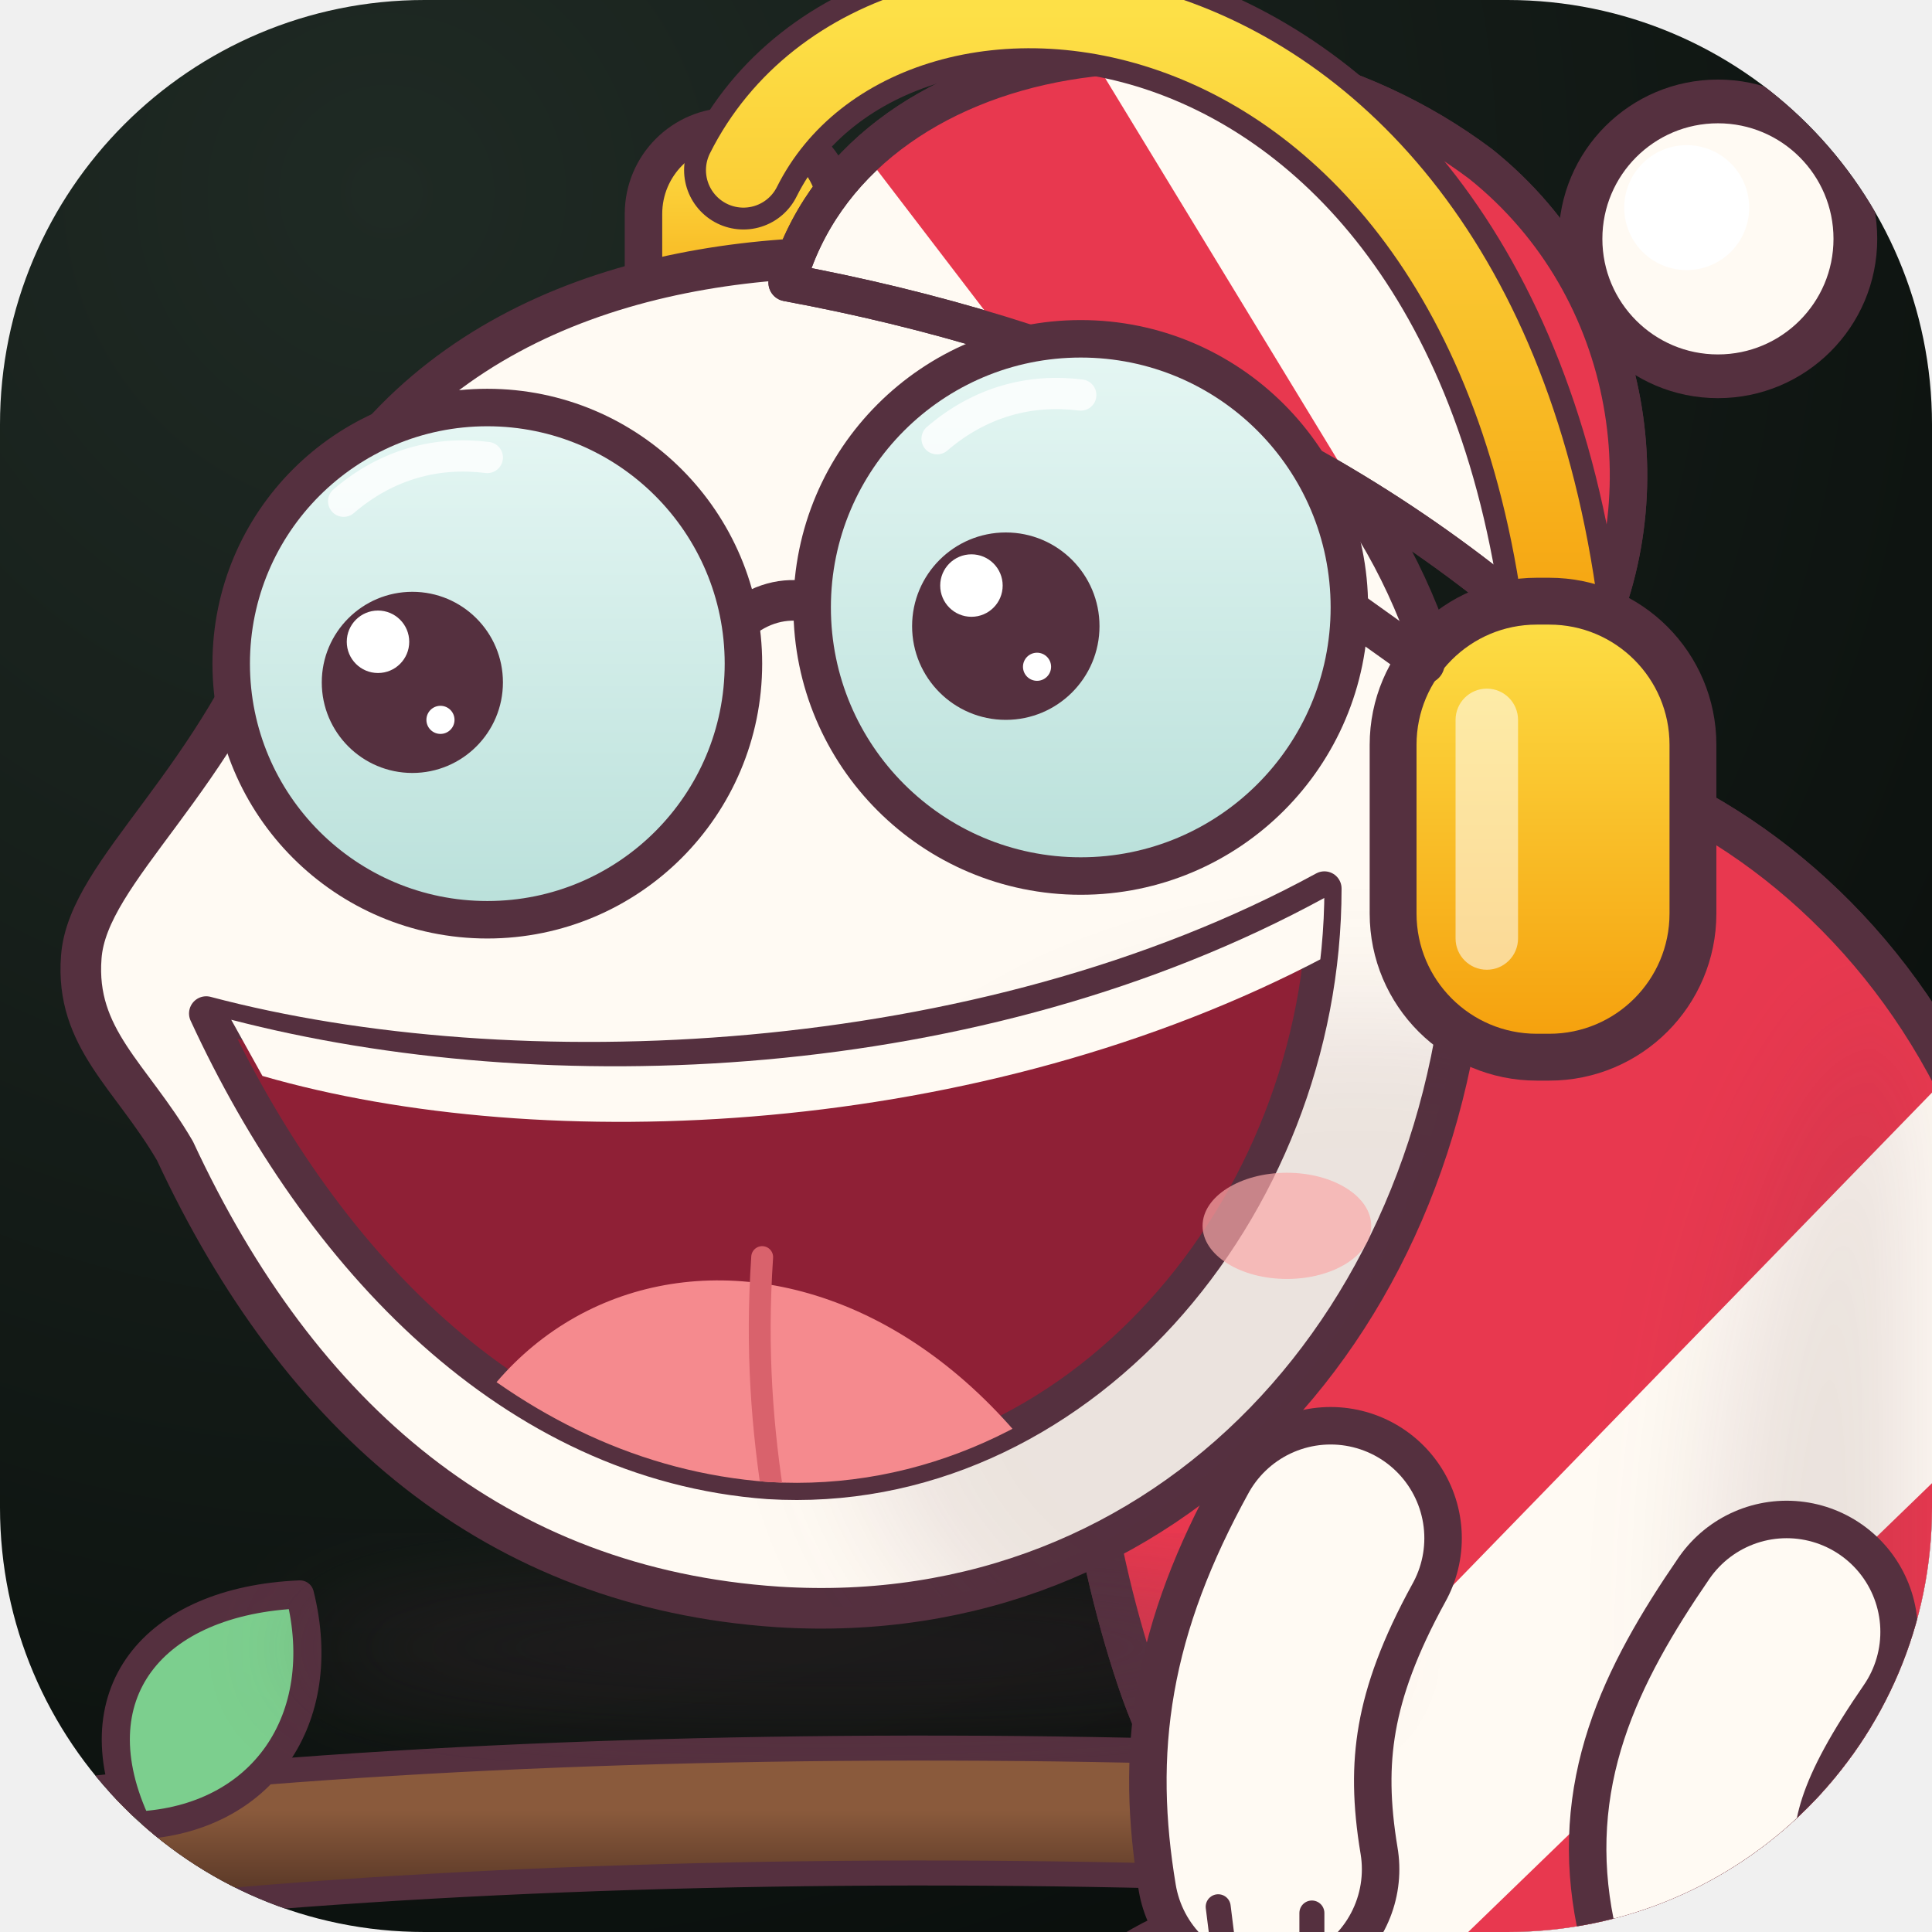
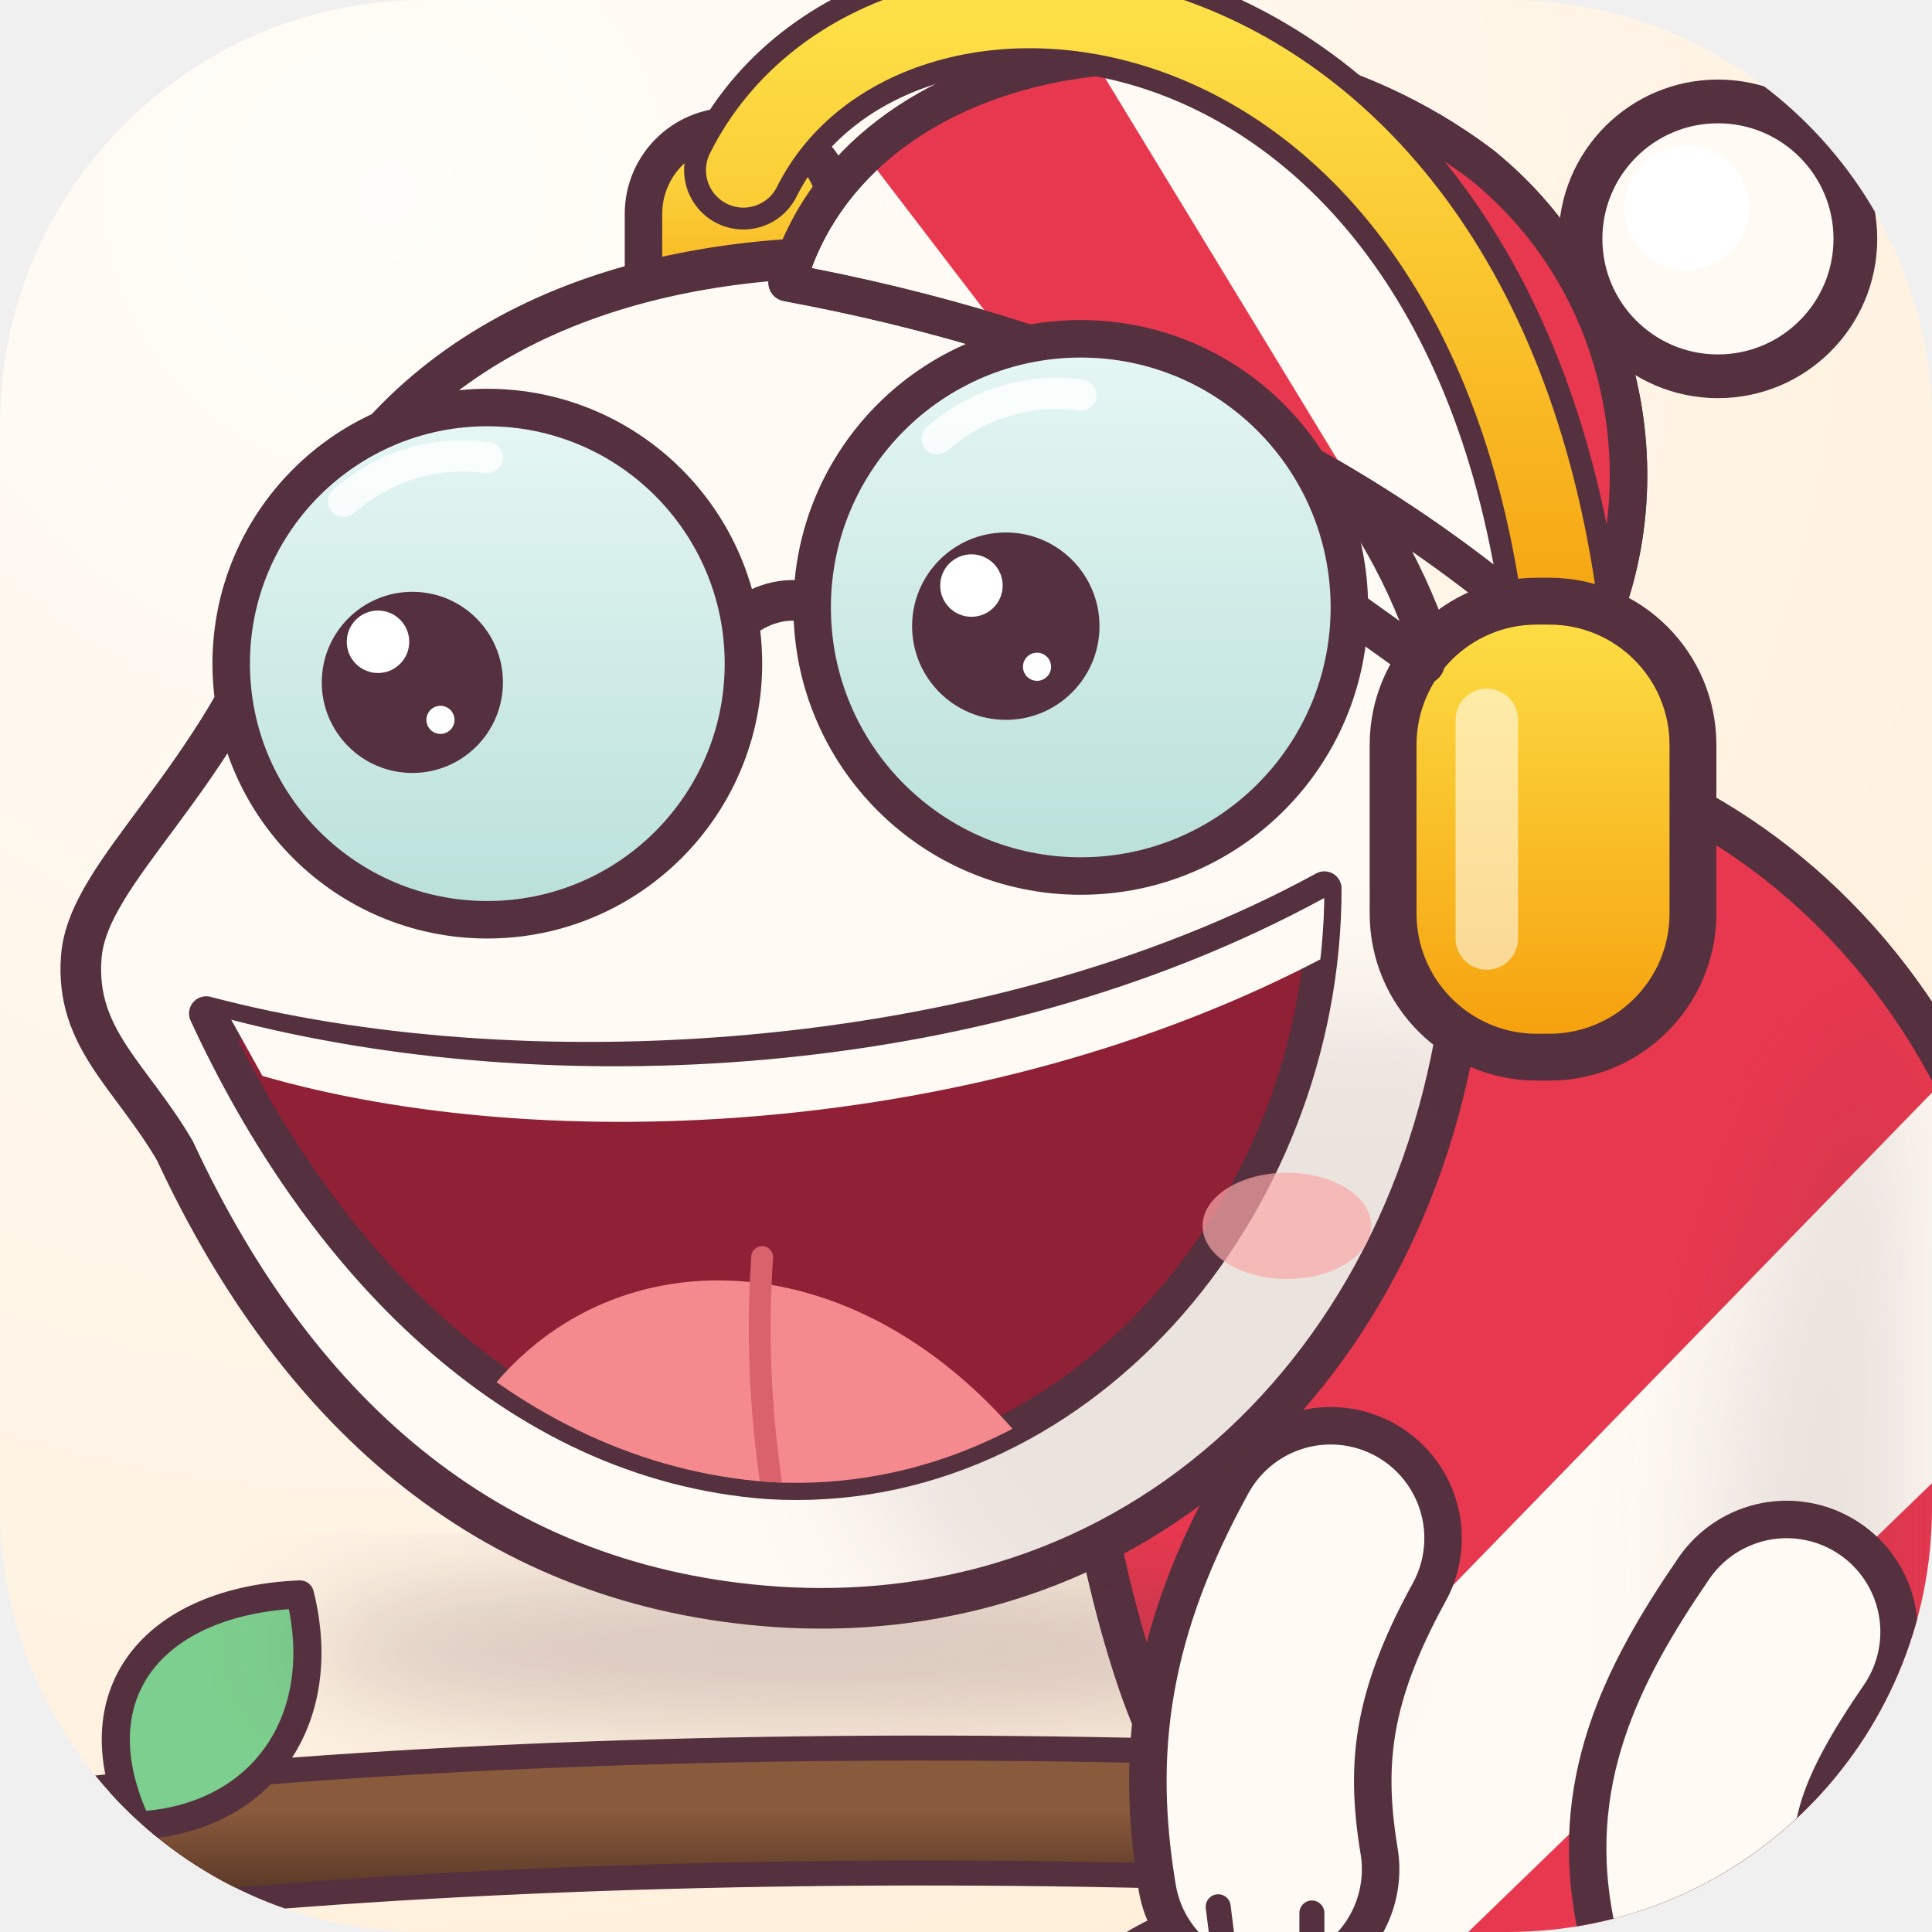
<svg xmlns="http://www.w3.org/2000/svg" width="1024" height="1024" viewBox="0 0 1024 1024">
  <defs>
    <radialGradient id="bg" gradientUnits="userSpaceOnUse" cx="205" cy="102" r="1178">
-       <stop offset="0" stop-color="#1f2a24" />
-       <stop offset="1" stop-color="#070b09" />
+       <stop offset="0" stop-color="#fffdf9" />
+       <stop offset="1" stop-color="#ffedd6" />
    </radialGradient>
    <clipPath id="round">
      <rect width="1024" height="1024" rx="225" />
    </clipPath>
  </defs>
  <rect width="1024" height="1024" rx="225" fill="url(#bg)" />
  <g clip-path="url(#round)">
    <g transform="scale(1.706667) translate(-225 -100)">
      <defs>
        <linearGradient id="lens" x1="0" y1="0" x2="0" y2="1">
          <stop offset="0" stop-color="#e6f7f4" />
          <stop offset="1" stop-color="#b9e0da" />
        </linearGradient>
        <linearGradient id="gold" x1="0" y1="0" x2="0" y2="1">
          <stop offset="0" stop-color="#fde047" />
          <stop offset="1" stop-color="#f59e0b" />
        </linearGradient>
        <linearGradient id="wood" x1="0" y1="0" x2="0" y2="1">
          <stop offset="0" stop-color="#8a5a3c" />
          <stop offset="1" stop-color="#5c3a28" />
        </linearGradient>
        <filter id="soft" x="-30%" y="-30%" width="160%" height="160%">
          <feGaussianBlur stdDeviation="20" />
        </filter>
        <filter id="drop" x="-20%" y="-20%" width="140%" height="140%">
          <feGaussianBlur stdDeviation="16" />
        </filter>
        <clipPath id="cBody">
          <path d="M560 372 C640 325 765 375 805 495 C840 605 805 705 722 750 C650 785 560 745 530 655 C500 565 500 440 560 372 Z" />
        </clipPath>
        <clipPath id="cHead">
          <path d="M192 424 C194 396 236 368 258 306 C288 228 360 202 430 200 C560 195 640 285 636 410 C632 540 540 640 415 632 C325 626 262 572 222 486 C208 462 190 450 192 424 Z" />
        </clipPath>
        <clipPath id="cMouth">
          <path d="M232 442 C330 468 480 462 590 402 C590 505 510 598 412 592 C330 586 268 520 232 442 Z" />
        </clipPath>
        <clipPath id="cHat">
          <path d="M418 208 C440 130 560 110 640 170 C690 210 700 280 672 330 C600 262 510 225 418 208 Z" />
        </clipPath>
      </defs>
-       <rect x="62" y="427" width="38" height="100" rx="19" fill="#fbbf24" />
-       <rect x="122" y="367" width="38" height="220" rx="19" fill="#fbbf24" />
-       <rect x="182" y="412" width="38" height="130" rx="19" fill="#fbbf24" />
-       <rect x="51" y="416" width="38" height="100" rx="19" fill="#f43f5e" />
-       <rect x="111" y="356" width="38" height="220" rx="19" fill="#f43f5e" />
-       <rect x="171" y="401" width="38" height="130" rx="19" fill="#f43f5e" />
-       <rect x="40" y="405" width="38" height="100" rx="19" fill="#ffffff" />
-       <rect x="100" y="345" width="38" height="220" rx="19" fill="#ffffff" />
-       <rect x="160" y="390" width="38" height="130" rx="19" fill="#ffffff" />
+       <g id="m-waves">
+         <g id="m-bar-1">
+           <rect x="62" y="427" width="38" height="100" rx="19" fill="#fbbf24" />
+           <rect x="51" y="416" width="38" height="100" rx="19" fill="#f43f5e" />
+           <rect x="40" y="405" width="38" height="100" rx="19" fill="#ffffff" />
+         </g>
+         <g id="m-bar-2">
+           <rect x="122" y="367" width="38" height="220" rx="19" fill="#fbbf24" />
+           <rect x="111" y="356" width="38" height="220" rx="19" fill="#f43f5e" />
+           <rect x="100" y="345" width="38" height="220" rx="19" fill="#ffffff" />
+         </g>
+         <g id="m-bar-3">
+           <rect x="182" y="412" width="38" height="130" rx="19" fill="#fbbf24" />
+           <rect x="171" y="401" width="38" height="130" rx="19" fill="#f43f5e" />
+           <rect x="160" y="390" width="38" height="130" rx="19" fill="#ffffff" />
+         </g>
+       </g>
      <g transform="translate(64 -14) scale(.97)">
-         <path d="M150 716 C330 690 620 690 845 722" fill="none" stroke="#55303f" stroke-width="48" stroke-linecap="round" />
-         <path d="M150 716 C330 690 620 690 845 722" fill="none" stroke="url(#wood)" stroke-width="32" stroke-linecap="round" />
-         <path d="M210 702 C190 660 215 630 262 628 C272 668 250 700 210 702 Z" fill="#7ccf8e" stroke="#55303f" stroke-width="9" stroke-linejoin="round" />
-         <path d="M770 700 C815 800 765 925 645 935 C545 943 480 865 512 795 C538 738 625 735 650 790 C668 836 628 862 600 846" fill="none" stroke="#55303f" stroke-width="60" stroke-linecap="round" />
-         <path d="M770 700 C815 800 765 925 645 935 C545 943 480 865 512 795 C538 738 625 735 650 790 C668 836 628 862 600 846" fill="none" stroke="#fffaf3" stroke-width="46" stroke-linecap="round" />
-         <path d="M770 700 C815 800 765 925 645 935 C545 943 480 865 512 795 C538 738 625 735 650 790 C668 836 628 862 600 846" fill="none" stroke="#e8384f" stroke-width="46" stroke-dasharray="58 58" />
-         <path d="M560 372 C640 325 765 375 805 495 C840 605 805 705 722 750 C650 785 560 745 530 655 C500 565 500 440 560 372 Z" fill="#fffaf3" stroke="#55303f" stroke-width="13" stroke-linejoin="round" />
-         <g clip-path="url(#cBody)">
-           <path d="M740 300 L850 400 L500 760 L420 690 Z" fill="#e8384f" />
-           <path d="M880 500 L930 600 L650 860 L570 800 Z" fill="#e8384f" />
-           <ellipse cx="800" cy="640" rx="85" ry="210" fill="#55303f" opacity=".13" filter="url(#soft)" />
+         <g id="m-branch">
+           <path d="M150 716 C330 690 620 690 845 722" fill="none" stroke="#55303f" stroke-width="48" stroke-linecap="round" />
+           <path d="M150 716 C330 690 620 690 845 722" fill="none" stroke="url(#wood)" stroke-width="32" stroke-linecap="round" />
+           <g id="m-leaf">
+             <path d="M210 702 C190 660 215 630 262 628 C272 668 250 700 210 702 Z" fill="#7ccf8e" stroke="#55303f" stroke-width="9" stroke-linejoin="round" />
+           </g>
        </g>
-         <path d="M560 372 C640 325 765 375 805 495 C840 605 805 705 722 750 C650 785 560 745 530 655 C500 565 500 440 560 372 Z" fill="none" stroke="#55303f" stroke-width="13" stroke-linejoin="round" />
-         <ellipse cx="430" cy="645" rx="170" ry="26" fill="#55303f" opacity=".22" filter="url(#drop)" />
-         <rect x="372" y="158" width="62" height="80" rx="28" fill="url(#gold)" stroke="#55303f" stroke-width="12" />
-         <path d="M192 424 C194 396 236 368 258 306 C288 228 360 202 430 200 C560 195 640 285 636 410 C632 540 540 640 415 632 C325 626 262 572 222 486 C208 462 190 450 192 424 Z" fill="#fffaf3" stroke="#55303f" stroke-width="13" stroke-linejoin="round" />
-         <g clip-path="url(#cHead)">
-           <ellipse cx="600" cy="560" rx="160" ry="120" fill="#55303f" opacity=".12" filter="url(#soft)" />
+         <g id="m-tail">
+           <path d="M770 700 C815 800 765 925 645 935 C545 943 480 865 512 795 C538 738 625 735 650 790 C668 836 628 862 600 846" fill="none" stroke="#55303f" stroke-width="60" stroke-linecap="round" />
+           <path d="M770 700 C815 800 765 925 645 935 C545 943 480 865 512 795 C538 738 625 735 650 790 C668 836 628 862 600 846" fill="none" stroke="#fffaf3" stroke-width="46" stroke-linecap="round" />
+           <path d="M770 700 C815 800 765 925 645 935 C545 943 480 865 512 795 C538 738 625 735 650 790 C668 836 628 862 600 846" fill="none" stroke="#e8384f" stroke-width="46" stroke-dasharray="58 58" />
        </g>
-         <path d="M232 442 C330 468 480 462 590 402 C590 505 510 598 412 592 C330 586 268 520 232 442 Z" fill="#8f2036" stroke="#55303f" stroke-width="11" stroke-linejoin="round" />
-         <g clip-path="url(#cMouth)">
-           <path d="M300 615 C320 505 455 490 520 620 Z" fill="#f58a8e" />
-           <path d="M410 520 C408 550 410 575 414 600" fill="none" stroke="#d9626c" stroke-width="7" stroke-linecap="round" />
-           <path d="M240 444 C340 470 480 465 590 405 L590 424 C480 482 340 488 250 462 Z" fill="#fffaf3" />
+         <g id="m-body">
+           <path d="M560 372 C640 325 765 375 805 495 C840 605 805 705 722 750 C650 785 560 745 530 655 C500 565 500 440 560 372 Z" fill="#fffaf3" stroke="#55303f" stroke-width="13" stroke-linejoin="round" />
+           <g clip-path="url(#cBody)">
+             <path d="M740 300 L850 400 L500 760 L420 690 Z" fill="#e8384f" />
+             <path d="M880 500 L930 600 L650 860 L570 800 Z" fill="#e8384f" />
+             <ellipse cx="800" cy="640" rx="85" ry="210" fill="#55303f" opacity=".13" filter="url(#soft)" />
+           </g>
+           <path d="M560 372 C640 325 765 375 805 495 C840 605 805 705 722 750 C650 785 560 745 530 655 C500 565 500 440 560 372 Z" fill="none" stroke="#55303f" stroke-width="13" stroke-linejoin="round" />
        </g>
-         <ellipse cx="578" cy="510" rx="27" ry="17" fill="#f9a8a8" opacity=".7" />
-         <path d="M418 208 C440 130 560 110 640 170 C690 210 700 280 672 330 C600 262 510 225 418 208 Z" fill="#fffaf3" stroke="#55303f" stroke-width="12" stroke-linejoin="round" />
-         <g clip-path="url(#cHat)">
-           <path d="M430 150 L500 110 L640 340 L560 320 Z" fill="#e8384f" />
-           <path d="M590 100 L650 120 L760 300 L690 340 Z" fill="#e8384f" />
+         <g id="m-head">
+           <ellipse cx="430" cy="645" rx="170" ry="26" fill="#55303f" opacity=".22" filter="url(#drop)" />
+           <rect x="372" y="158" width="62" height="80" rx="28" fill="url(#gold)" stroke="#55303f" stroke-width="12" />
+           <path d="M192 424 C194 396 236 368 258 306 C288 228 360 202 430 200 C560 195 640 285 636 410 C632 540 540 640 415 632 C325 626 262 572 222 486 C208 462 190 450 192 424 Z" fill="#fffaf3" stroke="#55303f" stroke-width="13" stroke-linejoin="round" />
+           <g clip-path="url(#cHead)">
+             <ellipse cx="600" cy="560" rx="160" ry="120" fill="#55303f" opacity=".12" filter="url(#soft)" />
+           </g>
+           <g id="m-mouth">
+             <path d="M232 442 C330 468 480 462 590 402 C590 505 510 598 412 592 C330 586 268 520 232 442 Z" fill="#8f2036" stroke="#55303f" stroke-width="11" stroke-linejoin="round" />
+             <g clip-path="url(#cMouth)">
+               <path d="M300 615 C320 505 455 490 520 620 Z" fill="#f58a8e" />
+               <path d="M410 520 C408 550 410 575 414 600" fill="none" stroke="#d9626c" stroke-width="7" stroke-linecap="round" />
+               <path d="M240 444 C340 470 480 465 590 405 L590 424 C480 482 340 488 250 462 Z" fill="#fffaf3" />
+             </g>
+           </g>
+           <ellipse cx="578" cy="510" rx="27" ry="17" fill="#f9a8a8" opacity=".7" />
+           <path d="M418 208 C440 130 560 110 640 170 C690 210 700 280 672 330 C600 262 510 225 418 208 Z" fill="#fffaf3" stroke="#55303f" stroke-width="12" stroke-linejoin="round" />
+           <g clip-path="url(#cHat)">
+             <path d="M430 150 L500 110 L640 340 L560 320 Z" fill="#e8384f" />
+             <path d="M590 100 L650 120 L760 300 L690 340 Z" fill="#e8384f" />
+           </g>
+           <path d="M418 208 C440 130 560 110 640 170 C690 210 700 280 672 330 C600 262 510 225 418 208 Z" fill="none" stroke="#55303f" stroke-width="12" stroke-linejoin="round" />
+           <g id="m-pompom">
+             <circle cx="716" cy="194" r="44" fill="#fffaf3" stroke="#55303f" stroke-width="14" />
+             <circle cx="706" cy="184" r="20" fill="#fff" />
+           </g>
+           <path d="M404 172 C450 80 650 100 668 335" fill="none" stroke="#55303f" stroke-width="38" stroke-linecap="round" />
+           <path d="M404 172 C450 80 650 100 668 335" fill="none" stroke="url(#gold)" stroke-width="24" stroke-linecap="round" />
+           <rect x="612" y="310" width="96" height="146" rx="46" fill="url(#gold)" stroke="#55303f" stroke-width="15" />
+           <rect x="632" y="338" width="20" height="90" rx="10" fill="#fff" opacity=".55" />
+           <path d="M397 322 C410 306 428 306 442 320" fill="none" stroke="#55303f" stroke-width="13" stroke-linecap="round" />
+           <path d="M580 300 L622 330" stroke="#55303f" stroke-width="13" stroke-linecap="round" />
+           <circle cx="322" cy="330" r="82" fill="url(#lens)" stroke="#55303f" stroke-width="12" />
+           <circle cx="512" cy="312" r="86" fill="url(#lens)" stroke="#55303f" stroke-width="12" />
+           <g id="m-eye-l">
+             <circle cx="298" cy="336" r="29" fill="#55303f" />
+             <circle cx="287" cy="323" r="10" fill="#fff" />
+             <circle cx="307" cy="348" r="4.5" fill="#fff" />
+           </g>
+           <g id="m-eye-r">
+             <circle cx="488" cy="318" r="30" fill="#55303f" />
+             <circle cx="477" cy="305" r="10" fill="#fff" />
+             <circle cx="498" cy="331" r="4.5" fill="#fff" />
+           </g>
+           <path d="M276 278 C290 266 306 262 322 264" fill="none" stroke="#fff" stroke-width="10" stroke-linecap="round" opacity=".8" />
+           <path d="M466 258 C480 246 496 242 512 244" fill="none" stroke="#fff" stroke-width="10" stroke-linecap="round" opacity=".8" />
        </g>
-         <path d="M418 208 C440 130 560 110 640 170 C690 210 700 280 672 330 C600 262 510 225 418 208 Z" fill="none" stroke="#55303f" stroke-width="12" stroke-linejoin="round" />
-         <circle cx="716" cy="194" r="44" fill="#fffaf3" stroke="#55303f" stroke-width="14" />
-         <circle cx="706" cy="184" r="20" fill="#fff" />
-         <path d="M404 172 C450 80 650 100 668 335" fill="none" stroke="#55303f" stroke-width="38" stroke-linecap="round" />
-         <path d="M404 172 C450 80 650 100 668 335" fill="none" stroke="url(#gold)" stroke-width="24" stroke-linecap="round" />
-         <rect x="612" y="310" width="96" height="146" rx="46" fill="url(#gold)" stroke="#55303f" stroke-width="15" />
-         <rect x="632" y="338" width="20" height="90" rx="10" fill="#fff" opacity=".55" />
-         <path d="M397 322 C410 306 428 306 442 320" fill="none" stroke="#55303f" stroke-width="13" stroke-linecap="round" />
-         <path d="M580 300 L622 330" stroke="#55303f" stroke-width="13" stroke-linecap="round" />
-         <circle cx="322" cy="330" r="82" fill="url(#lens)" stroke="#55303f" stroke-width="12" />
-         <circle cx="512" cy="312" r="86" fill="url(#lens)" stroke="#55303f" stroke-width="12" />
-         <circle cx="298" cy="336" r="29" fill="#55303f" />
-         <circle cx="488" cy="318" r="30" fill="#55303f" />
-         <circle cx="287" cy="323" r="10" fill="#fff" />
-         <circle cx="477" cy="305" r="10" fill="#fff" />
-         <circle cx="307" cy="348" r="4.5" fill="#fff" />
-         <circle cx="498" cy="331" r="4.5" fill="#fff" />
-         <path d="M276 278 C290 266 306 262 322 264" fill="none" stroke="#fff" stroke-width="10" stroke-linecap="round" opacity=".8" />
-         <path d="M466 258 C480 246 496 242 512 244" fill="none" stroke="#fff" stroke-width="10" stroke-linecap="round" opacity=".8" />
-         <path d="M592 610 C570 650 566 680 572 716" fill="none" stroke="#55303f" stroke-width="84" stroke-linecap="round" />
-         <path d="M592 610 C570 650 566 680 572 716" fill="none" stroke="#fffaf3" stroke-width="60" stroke-linecap="round" />
-         <path d="M556 728 L558 744 M586 730 L586 746" stroke="#55303f" stroke-width="8" stroke-linecap="round" />
-         <path d="M738 640 C716 672 706 696 712 726" fill="none" stroke="#55303f" stroke-width="84" stroke-linecap="round" />
-         <path d="M738 640 C716 672 706 696 712 726" fill="none" stroke="#fffaf3" stroke-width="60" stroke-linecap="round" />
-         <path d="M696 738 L698 754 M726 740 L726 756" stroke="#55303f" stroke-width="8" stroke-linecap="round" />
+         <g id="m-legs">
+           <path d="M592 610 C570 650 566 680 572 716" fill="none" stroke="#55303f" stroke-width="84" stroke-linecap="round" />
+           <path d="M592 610 C570 650 566 680 572 716" fill="none" stroke="#fffaf3" stroke-width="60" stroke-linecap="round" />
+           <path d="M556 728 L558 744 M586 730 L586 746" stroke="#55303f" stroke-width="8" stroke-linecap="round" />
+           <path d="M738 640 C716 672 706 696 712 726" fill="none" stroke="#55303f" stroke-width="84" stroke-linecap="round" />
+           <path d="M738 640 C716 672 706 696 712 726" fill="none" stroke="#fffaf3" stroke-width="60" stroke-linecap="round" />
+           <path d="M696 738 L698 754 M726 740 L726 756" stroke="#55303f" stroke-width="8" stroke-linecap="round" />
+         </g>
      </g>
    </g>
  </g>
</svg>
